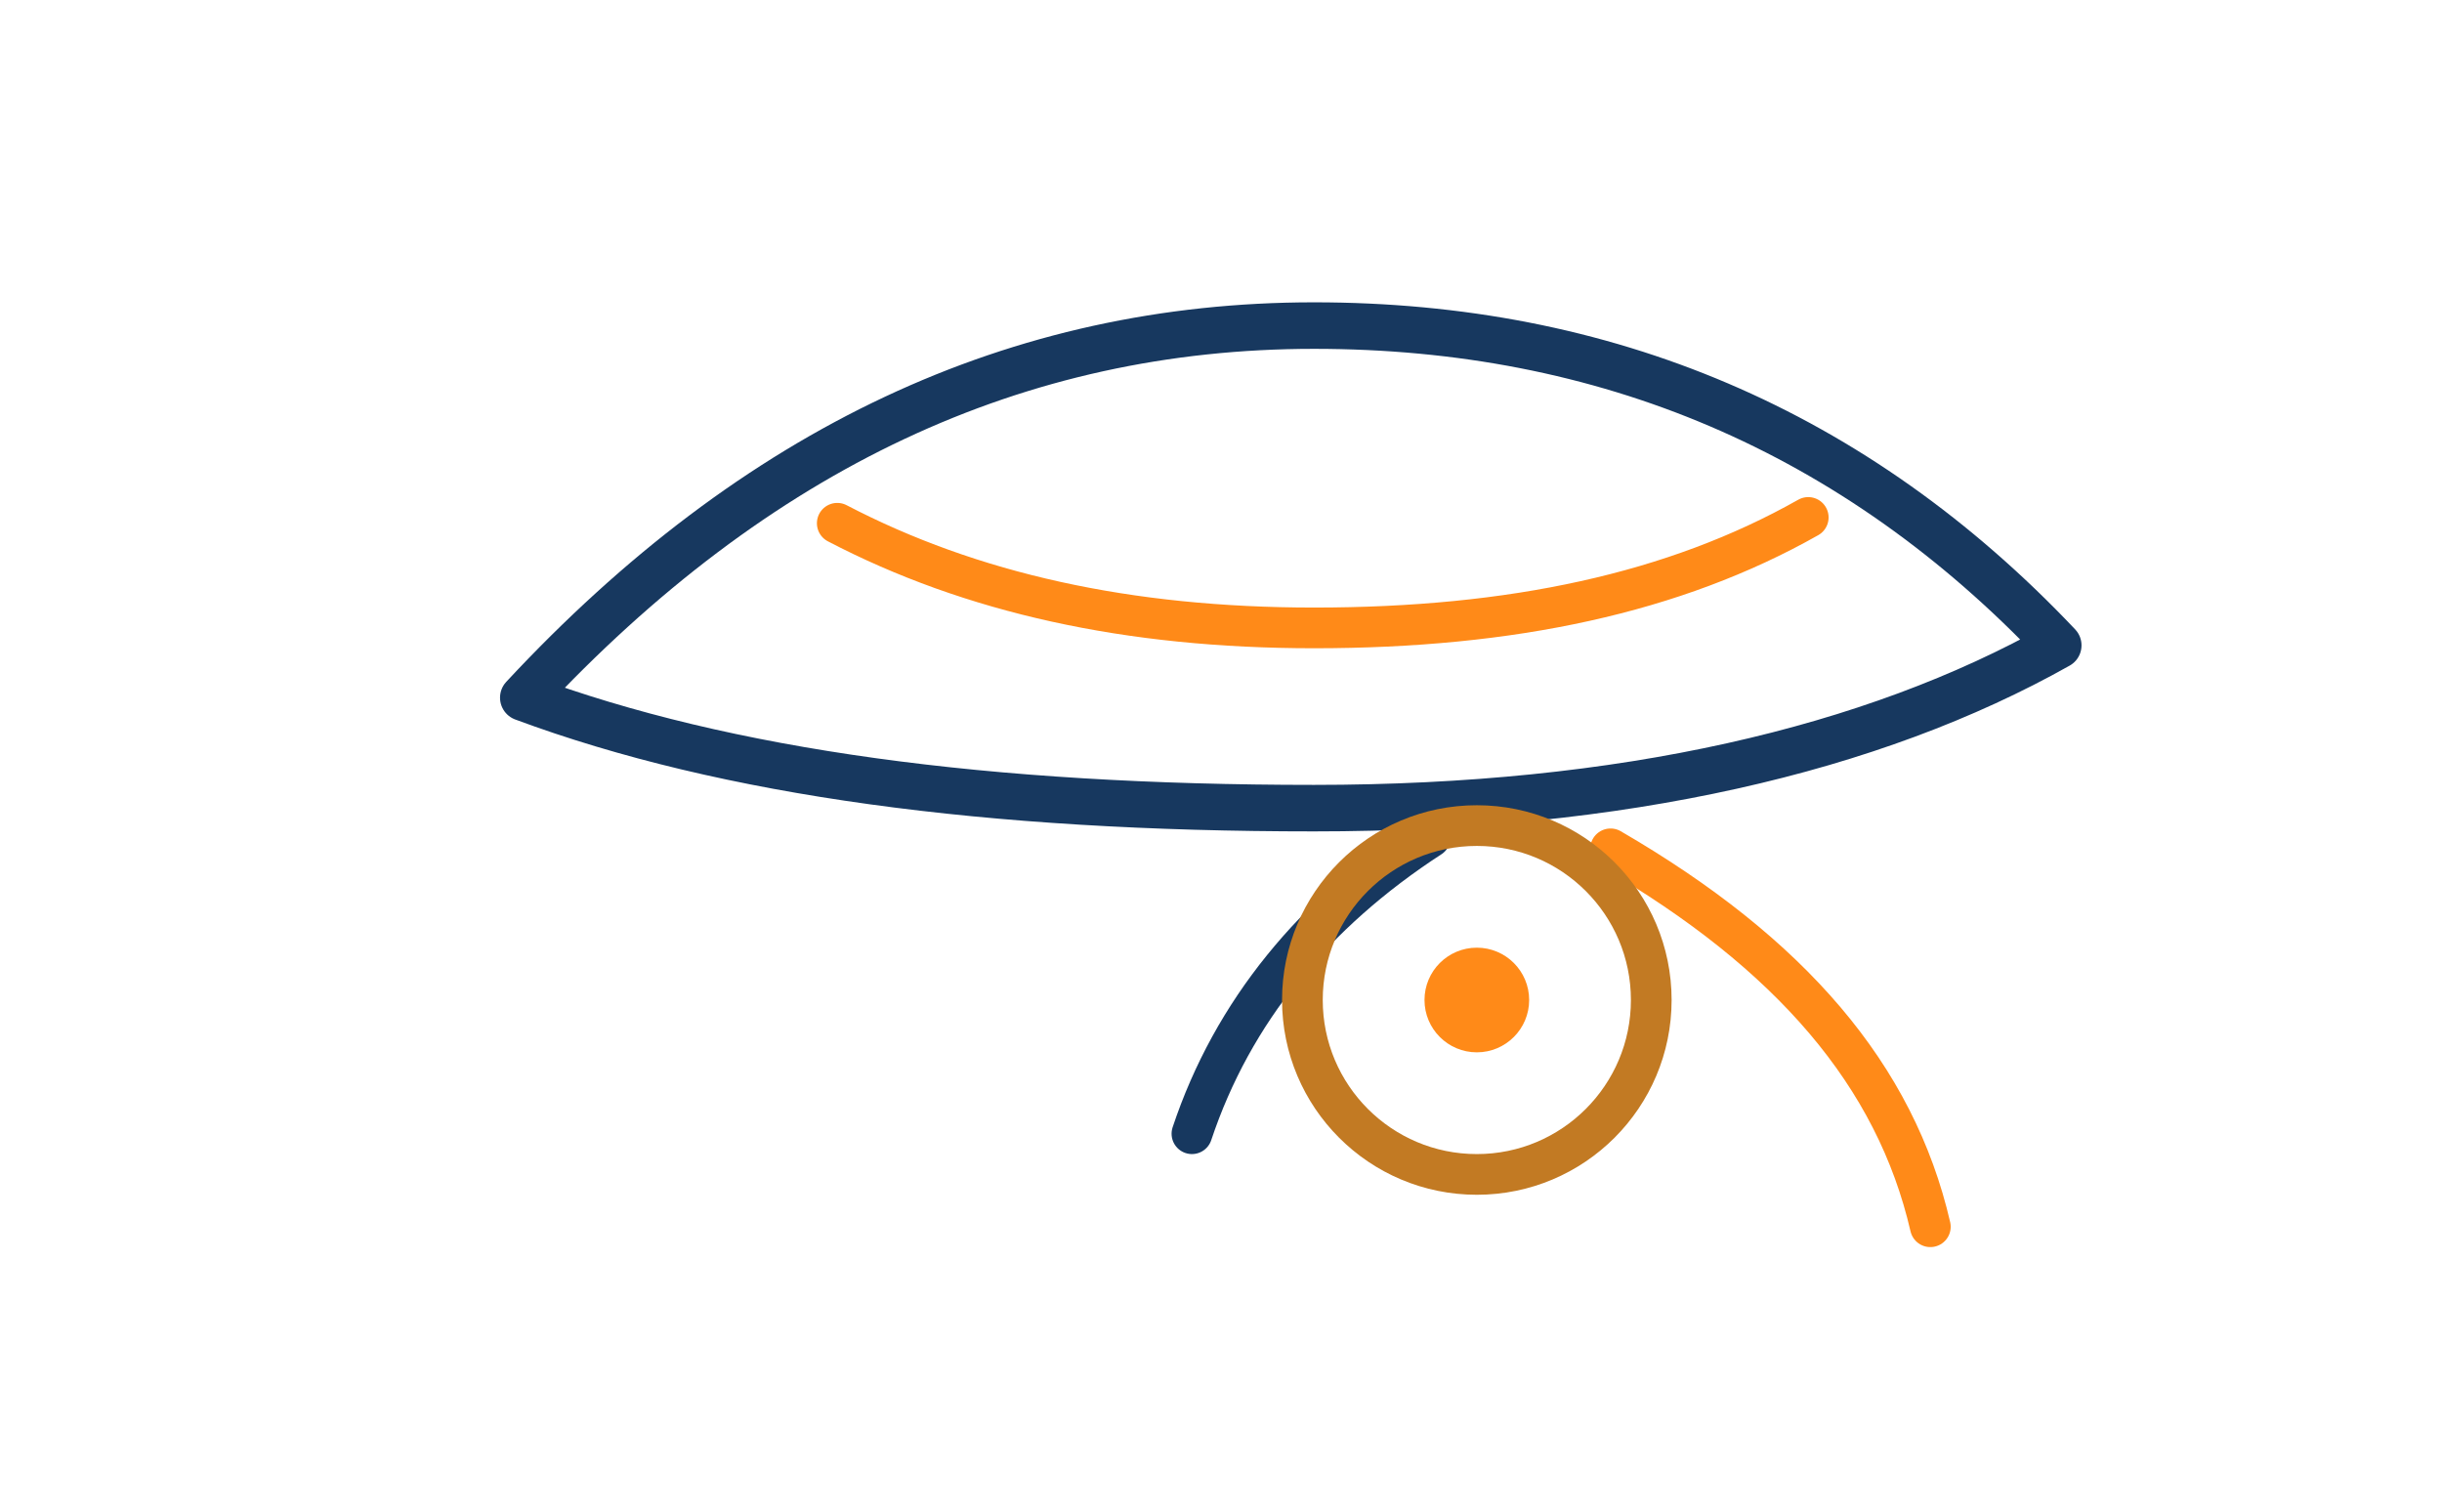
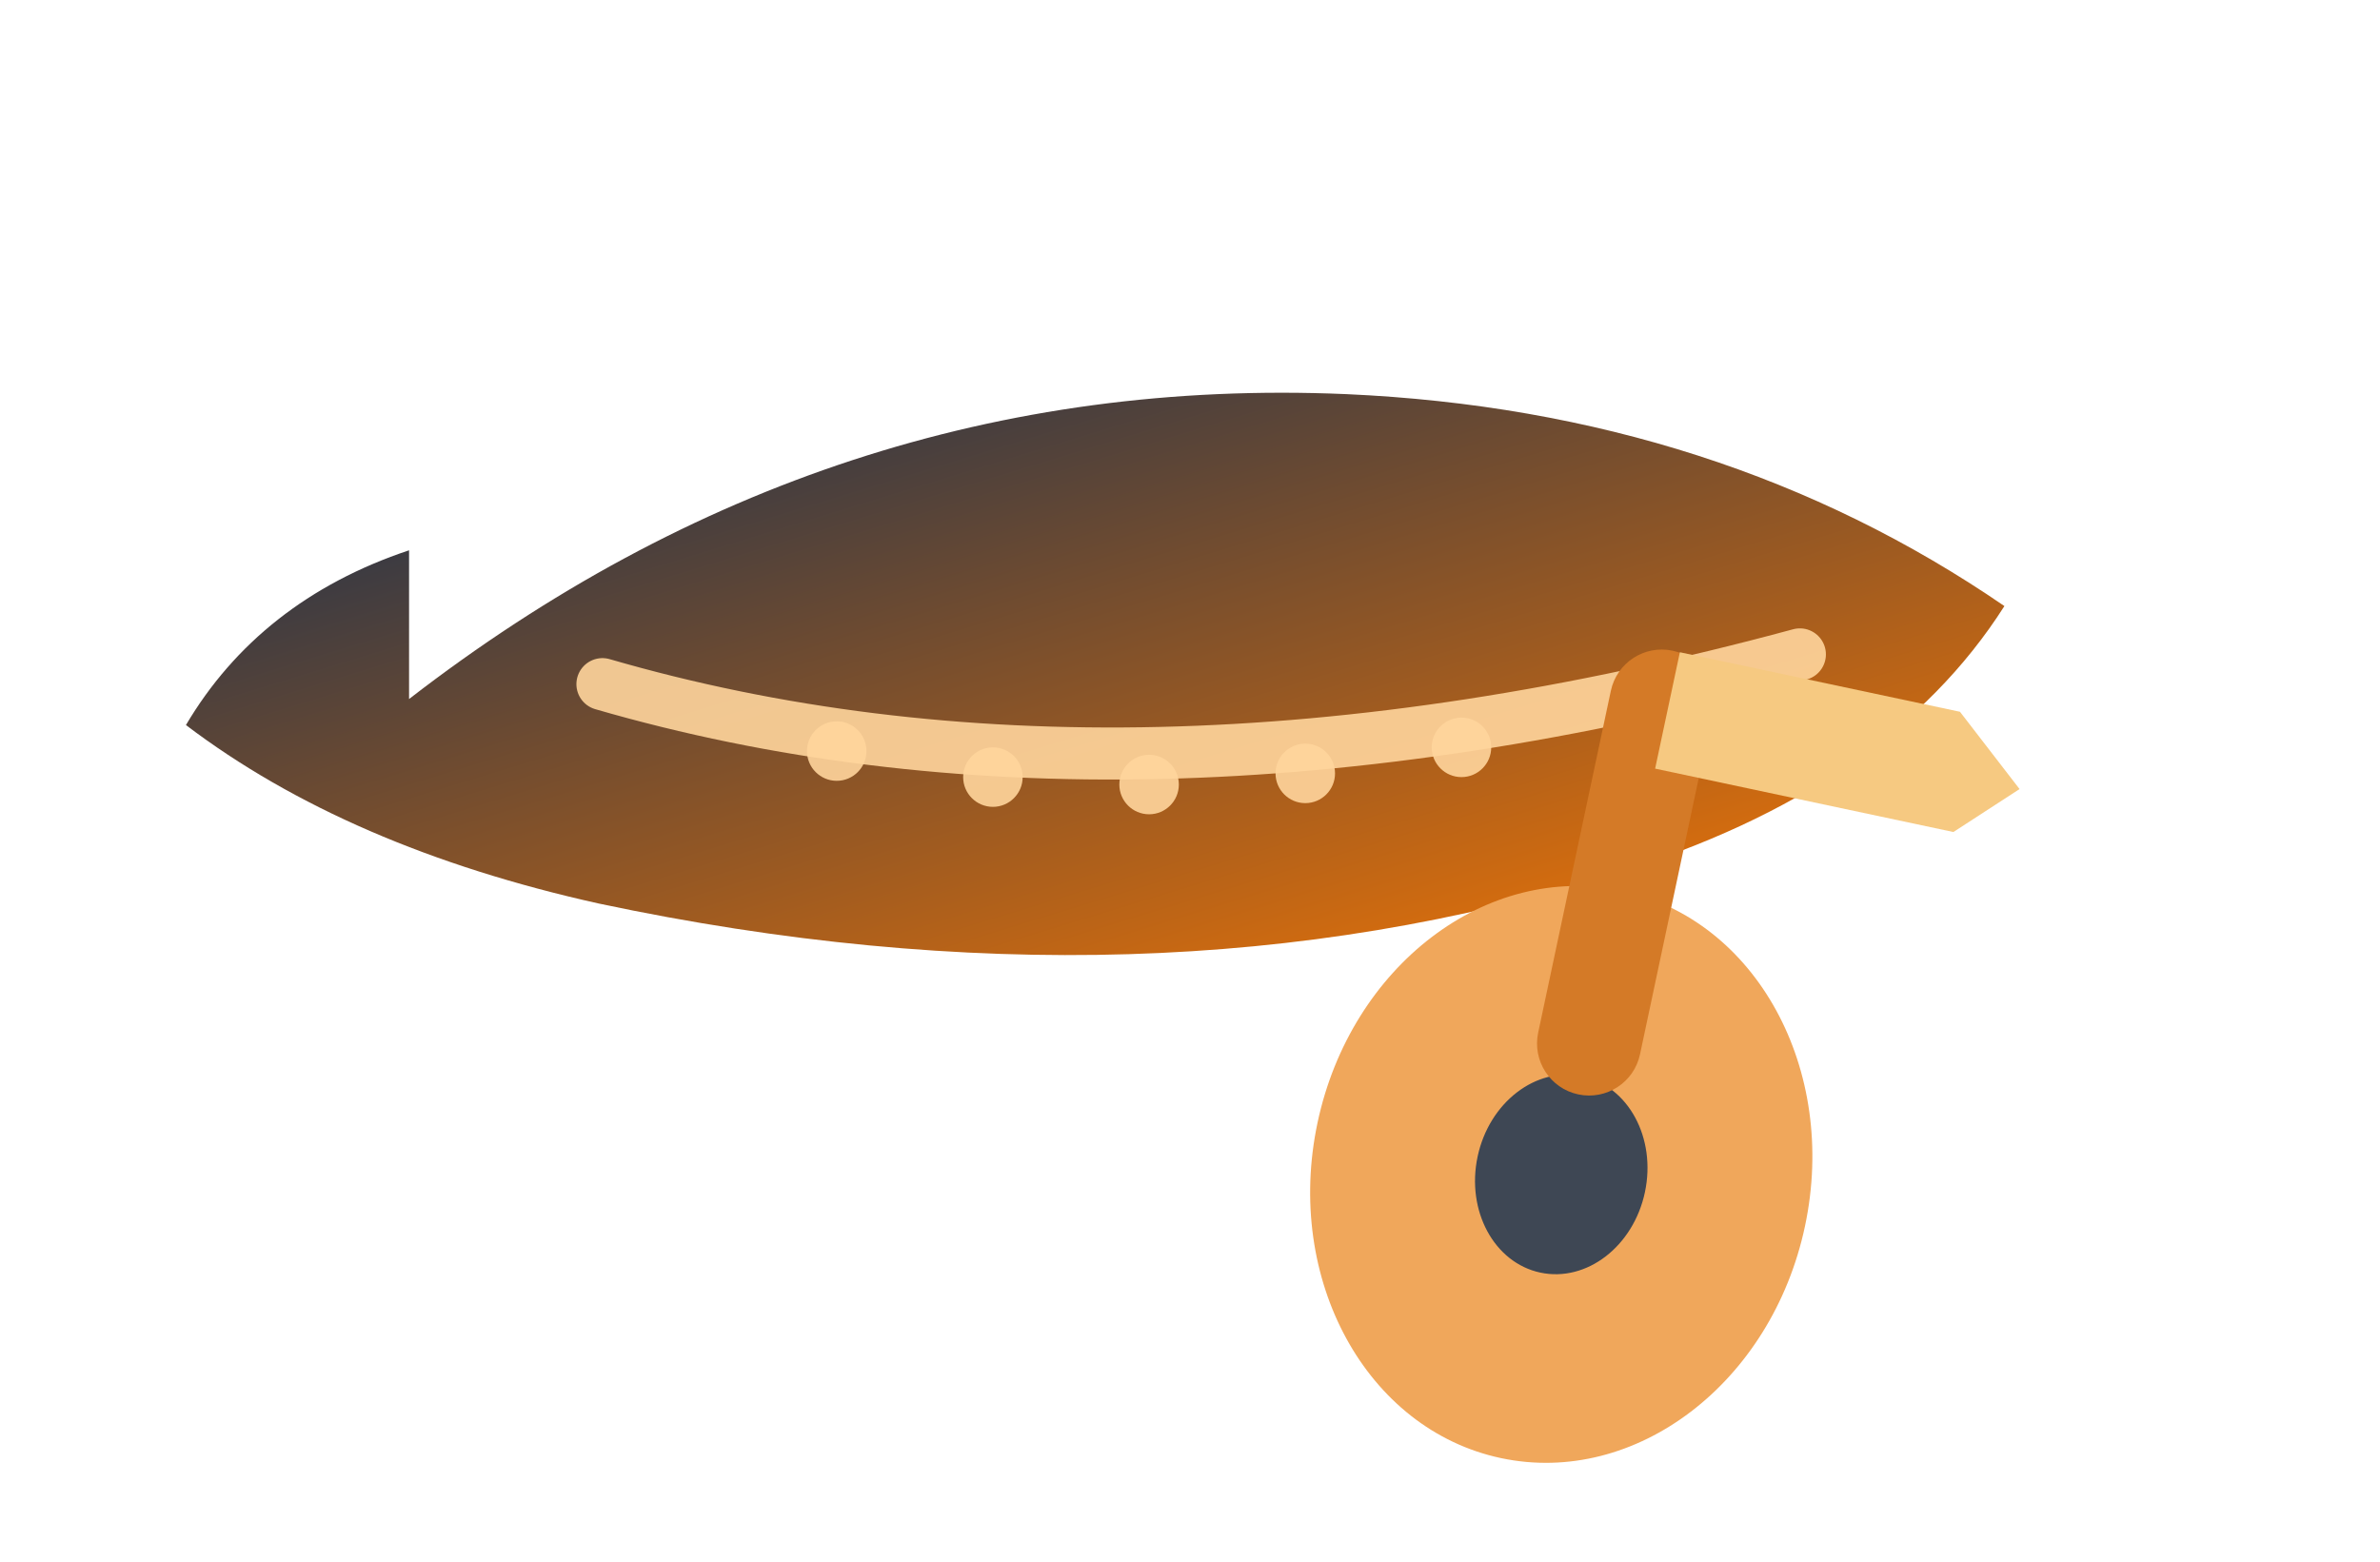
- <svg xmlns="http://www.w3.org/2000/svg" viewBox="0 0 420 260" fill="none">
-   <path d="M90 120c40-43 85-64 136-64 50 0 93 18 128 55-32 18-75 28-128 28-56 0-101-6-136-19Z" stroke="#17385F" stroke-width="8" stroke-linejoin="round" />
-   <path d="M144 90c23 12 50 18 82 18 34 0 62-6 85-19" stroke="#FF8A18" stroke-width="7" stroke-linecap="round" />
-   <path d="M246 144c-20 13-34 30-41 51" stroke="#17385F" stroke-width="7" stroke-linecap="round" />
-   <path d="M277 146c31 18 49 39 55 65" stroke="#FF8A18" stroke-width="7" stroke-linecap="round" />
-   <circle cx="254" cy="172" r="30" stroke="#C27A23" stroke-width="7" />
-   <circle cx="254" cy="172" r="9" fill="#FF8A18" />
+ <svg xmlns="http://www.w3.org/2000/svg" viewBox="0 0 640 420">
+   <defs>
+     <linearGradient id="hat" x1="0" y1="0" x2="1" y2="1">
+       <stop stop-color="#0b2b52" />
+       <stop offset="1" stop-color="#ff7a00" />
+     </linearGradient>
+   </defs>
+   <path d="M110 188c75-58 159-86 252-82 67 3 126 22 177 57-21 33-56 57-105 72-83 26-174 29-273 8-45-10-82-26-111-48 13-22 33-38 60-47z" fill="url(#hat)" />
+   <path d="M162 184c93 27 200 25 322-8" fill="none" stroke="#ffd59c" stroke-width="14" stroke-linecap="round" opacity=".9" />
+   <g fill="#ffd59c" opacity=".9">
+     <circle cx="225" cy="202" r="8" />
+     <circle cx="267" cy="209" r="8" />
+     <circle cx="309" cy="211" r="8" />
+     <circle cx="351" cy="208" r="8" />
+     <circle cx="393" cy="201" r="8" />
+   </g>
+   <g transform="translate(364 213) rotate(12)">
+     <ellipse cx="76" cy="89" rx="67" ry="78" fill="#f0a75b" />
+     <ellipse cx="76" cy="89" rx="23" ry="27" fill="#0b2b52" opacity=".78" />
+     <rect x="62" y="-55" width="28" height="122" rx="14" fill="#d47a27" />
+     <path d="M78-55h77l20 17-15 15H78z" fill="#f6c981" />
+   </g>
</svg>
